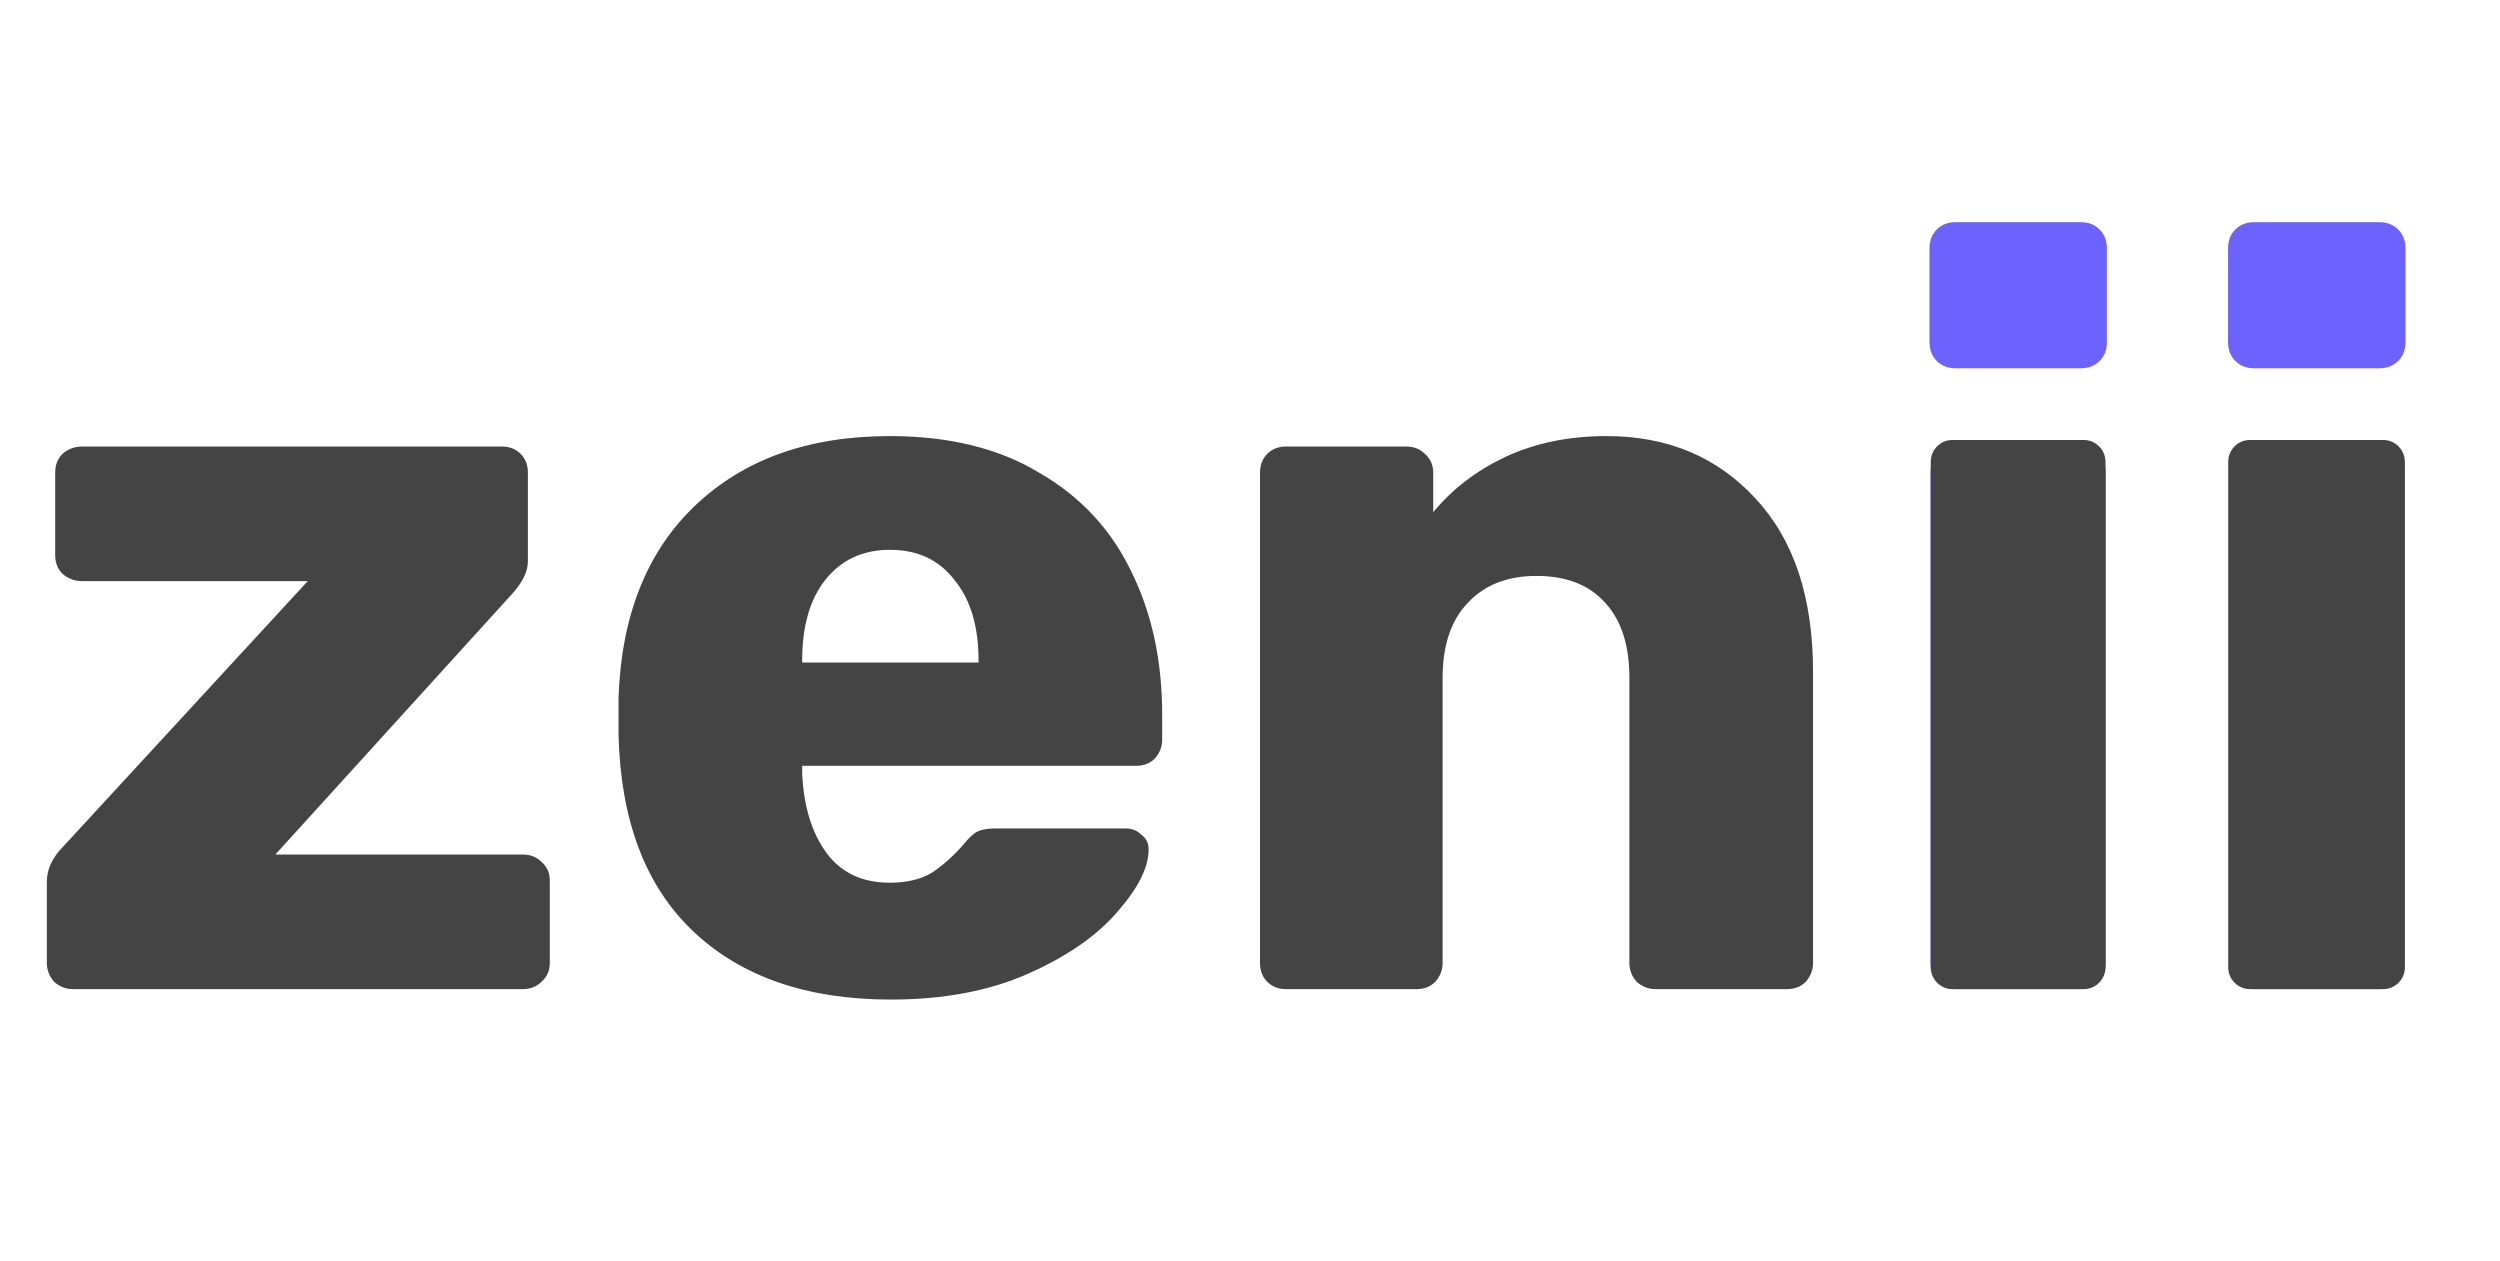
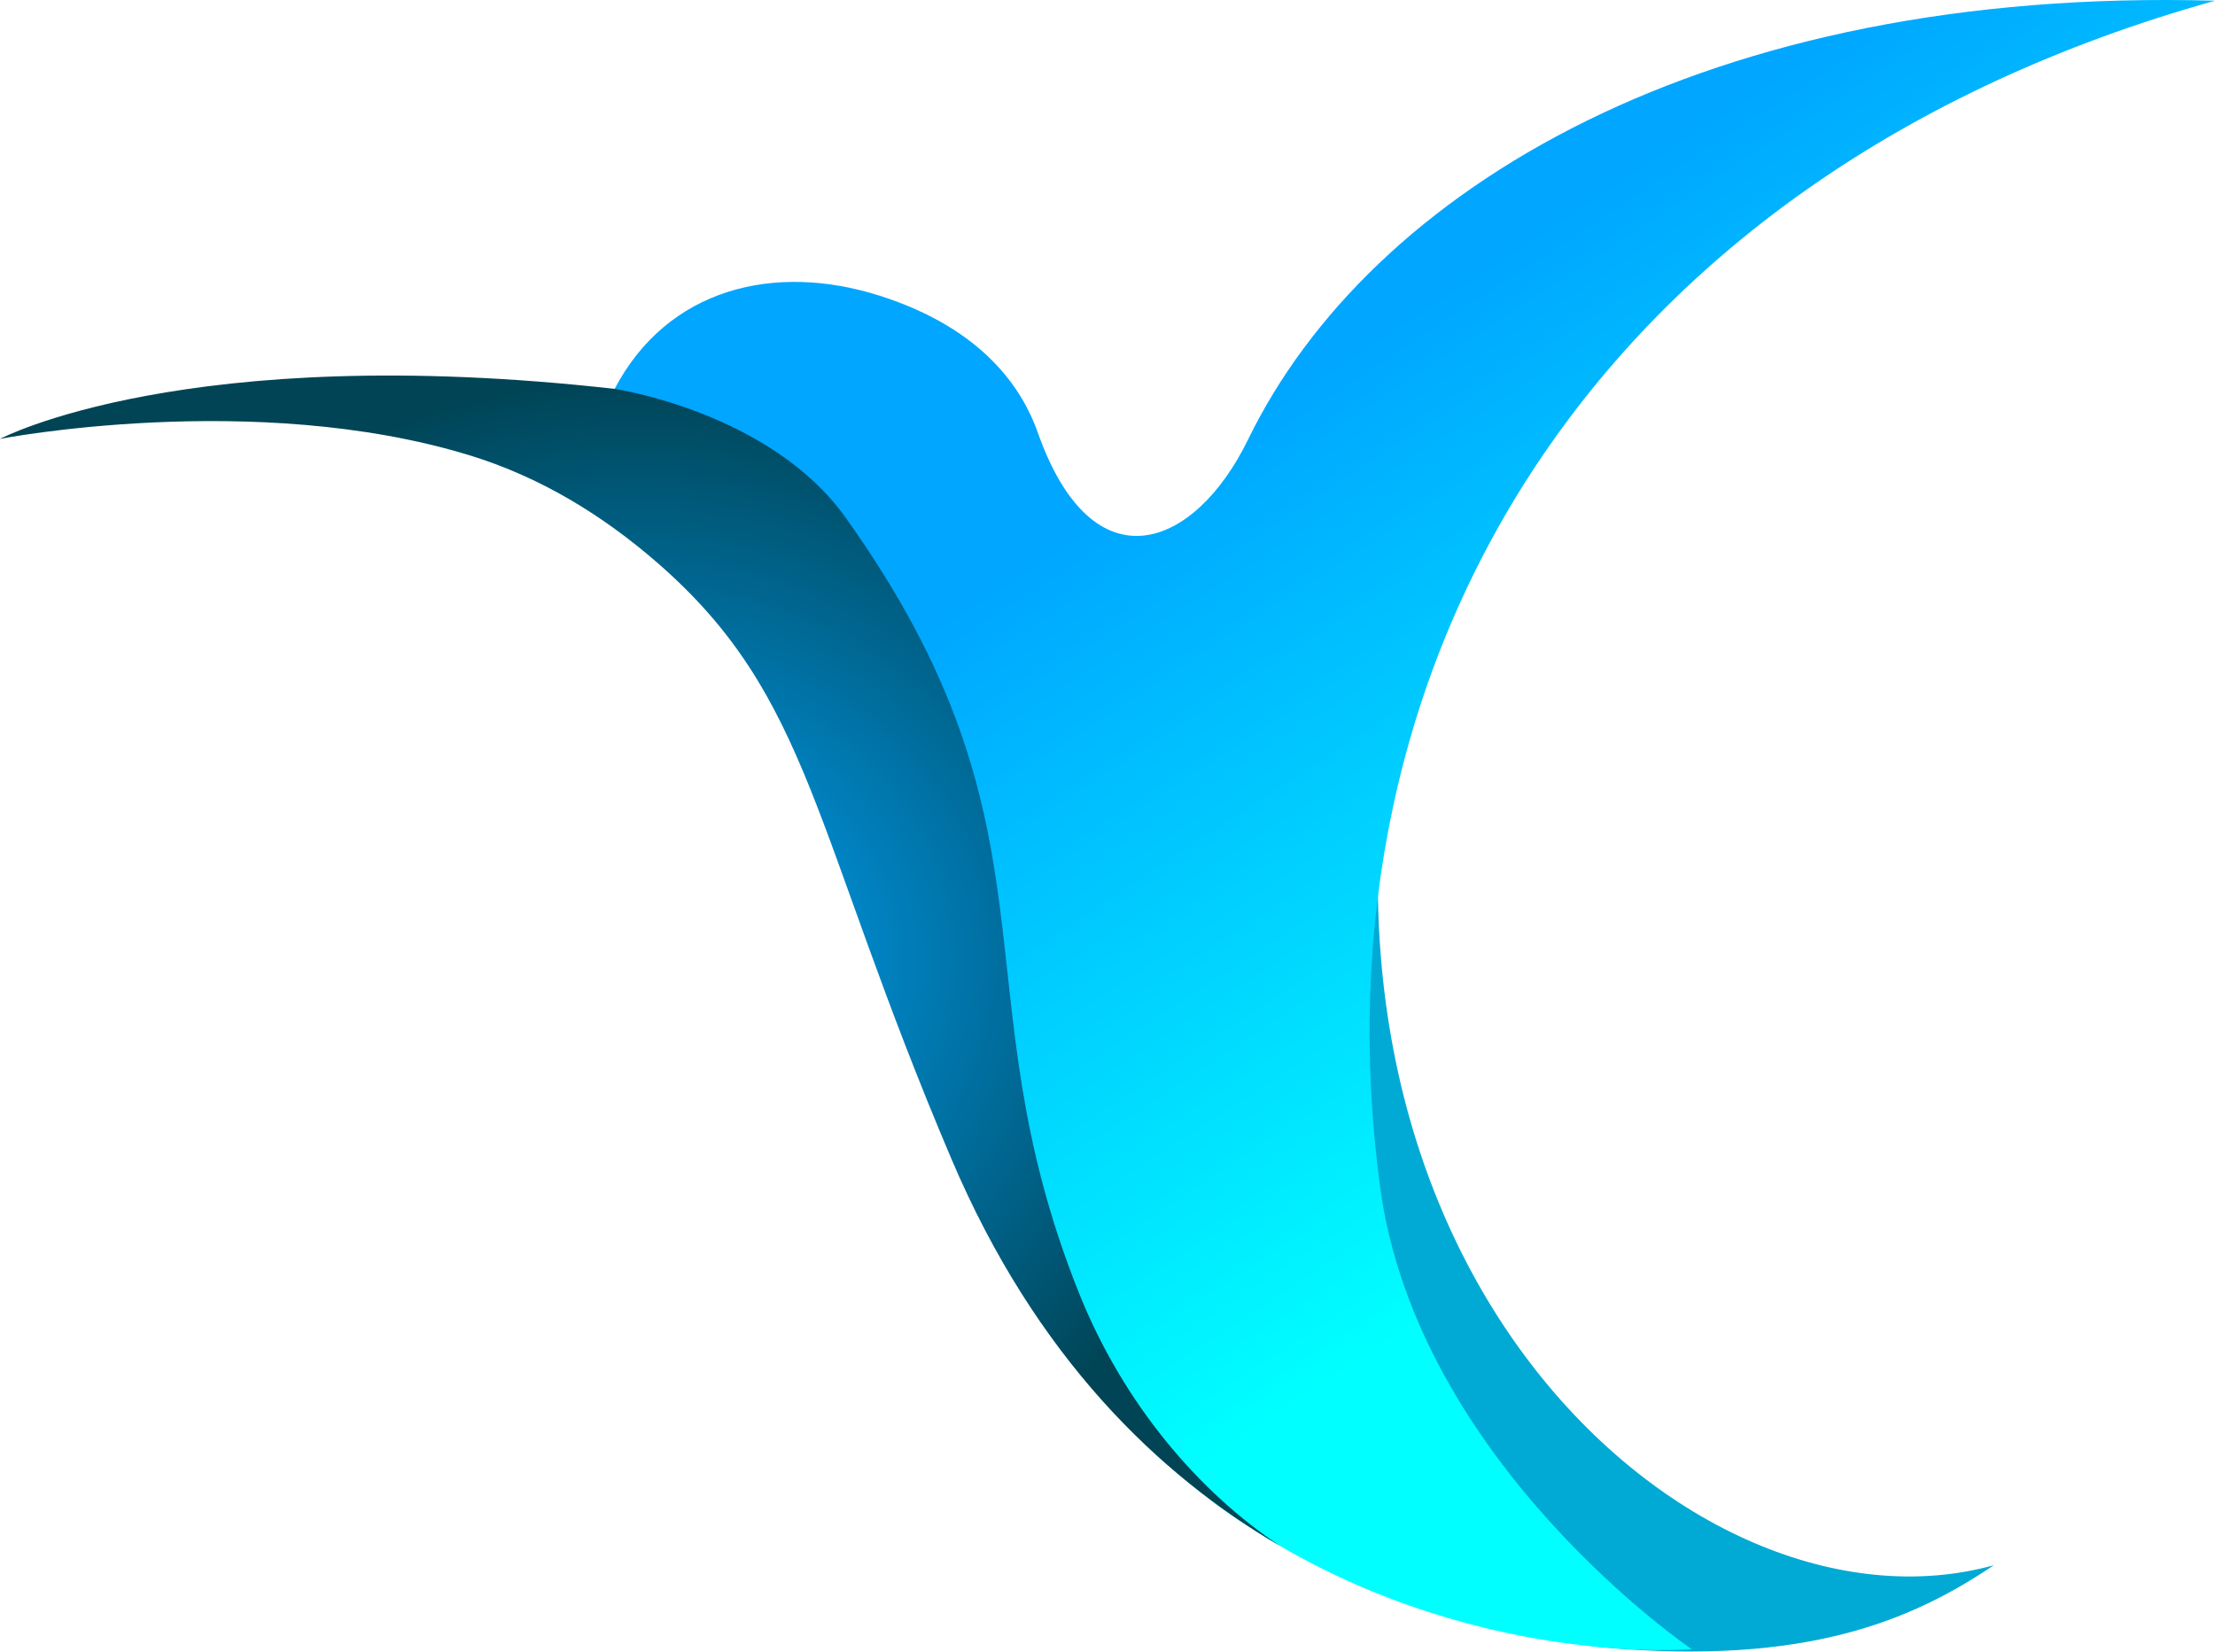
- <svg xmlns="http://www.w3.org/2000/svg" width="115" height="58" viewBox="0 0 115 58" fill="none">
-   <path d="M3.355 45.5C3.035 45.5 2.747 45.388 2.491 45.164C2.267 44.908 2.155 44.62 2.155 44.3V40.556C2.155 39.98 2.411 39.436 2.923 38.924L14.155 26.732H3.787C3.435 26.732 3.131 26.62 2.875 26.396C2.651 26.172 2.539 25.884 2.539 25.532V21.74C2.539 21.388 2.651 21.1 2.875 20.876C3.131 20.652 3.435 20.54 3.787 20.54H23.083C23.435 20.54 23.723 20.652 23.947 20.876C24.171 21.1 24.283 21.388 24.283 21.74V25.82C24.283 26.268 24.059 26.748 23.611 27.26L12.667 39.308H24.043C24.395 39.308 24.683 39.42 24.907 39.644C25.163 39.868 25.291 40.156 25.291 40.508V44.3C25.291 44.652 25.163 44.94 24.907 45.164C24.683 45.388 24.395 45.5 24.043 45.5H3.355ZM40.98 45.98C37.14 45.98 34.116 44.94 31.908 42.86C29.7 40.78 28.548 37.756 28.452 33.788V32.108C28.58 28.332 29.748 25.388 31.956 23.276C34.196 21.132 37.188 20.06 40.932 20.06C43.652 20.06 45.94 20.62 47.796 21.74C49.684 22.828 51.092 24.332 52.02 26.252C52.98 28.172 53.46 30.38 53.46 32.876V34.028C53.46 34.348 53.348 34.636 53.124 34.892C52.9 35.116 52.612 35.228 52.26 35.228H36.9V35.564C36.964 37.068 37.332 38.284 38.004 39.212C38.676 40.14 39.652 40.604 40.932 40.604C41.732 40.604 42.388 40.444 42.9 40.124C43.412 39.772 43.876 39.356 44.292 38.876C44.58 38.524 44.804 38.316 44.964 38.252C45.156 38.156 45.444 38.108 45.828 38.108H51.78C52.068 38.108 52.308 38.204 52.5 38.396C52.724 38.556 52.836 38.78 52.836 39.068C52.836 39.9 52.356 40.86 51.396 41.948C50.468 43.036 49.108 43.98 47.316 44.78C45.524 45.58 43.412 45.98 40.98 45.98ZM45.012 30.476V30.38C45.012 28.812 44.644 27.58 43.908 26.684C43.204 25.756 42.212 25.292 40.932 25.292C39.684 25.292 38.692 25.756 37.956 26.684C37.252 27.58 36.9 28.812 36.9 30.38V30.476H45.012ZM59.16 45.5C58.808 45.5 58.52 45.388 58.296 45.164C58.072 44.94 57.96 44.652 57.96 44.3V21.74C57.96 21.388 58.072 21.1 58.296 20.876C58.52 20.652 58.808 20.54 59.16 20.54H64.68C65.032 20.54 65.32 20.652 65.544 20.876C65.8 21.1 65.928 21.388 65.928 21.74V23.564C66.792 22.508 67.896 21.66 69.24 21.02C70.616 20.38 72.168 20.06 73.896 20.06C76.712 20.06 79 21.02 80.76 22.94C82.52 24.828 83.4 27.484 83.4 30.908V44.3C83.4 44.62 83.288 44.908 83.064 45.164C82.84 45.388 82.552 45.5 82.2 45.5H76.152C75.832 45.5 75.544 45.388 75.288 45.164C75.064 44.908 74.952 44.62 74.952 44.3V31.196C74.952 29.692 74.584 28.54 73.848 27.74C73.112 26.908 72.056 26.492 70.68 26.492C69.336 26.492 68.28 26.908 67.512 27.74C66.744 28.54 66.36 29.692 66.36 31.196V44.3C66.36 44.62 66.248 44.908 66.024 45.164C65.8 45.388 65.512 45.5 65.16 45.5H59.16Z" fill="#444444" />
-   <path d="M89.956 16.94C89.604 16.94 89.316 16.828 89.092 16.604C88.868 16.38 88.756 16.092 88.756 15.74V11.42C88.756 11.068 88.868 10.78 89.092 10.556C89.316 10.332 89.604 10.22 89.956 10.22H95.716C96.068 10.22 96.356 10.332 96.58 10.556C96.804 10.78 96.916 11.068 96.916 11.42V15.74C96.916 16.092 96.804 16.38 96.58 16.604C96.356 16.828 96.068 16.94 95.716 16.94H89.956ZM90.004 45.5C89.652 45.5 89.364 45.388 89.14 45.164C88.916 44.94 88.804 44.652 88.804 44.3V21.74C88.804 21.388 88.916 21.1 89.14 20.876C89.364 20.652 89.652 20.54 90.004 20.54H95.668C96.02 20.54 96.308 20.652 96.532 20.876C96.756 21.1 96.868 21.388 96.868 21.74V44.3C96.868 44.62 96.756 44.908 96.532 45.164C96.308 45.388 96.02 45.5 95.668 45.5H90.004ZM103.69 16.94C103.338 16.94 103.05 16.828 102.826 16.604C102.602 16.38 102.49 16.092 102.49 15.74V11.42C102.49 11.068 102.602 10.78 102.826 10.556C103.05 10.332 103.338 10.22 103.69 10.22H109.45C109.802 10.22 110.09 10.332 110.314 10.556C110.538 10.78 110.65 11.068 110.65 11.42V15.74C110.65 16.092 110.538 16.38 110.314 16.604C110.09 16.828 109.802 16.94 109.45 16.94H103.69ZM103.738 45.5C103.386 45.5 103.098 45.388 102.874 45.164C102.65 44.94 102.538 44.652 102.538 44.3V21.74C102.538 21.388 102.65 21.1 102.874 20.876C103.098 20.652 103.386 20.54 103.738 20.54H109.402C109.754 20.54 110.042 20.652 110.266 20.876C110.49 21.1 110.602 21.388 110.602 21.74V44.3C110.602 44.62 110.49 44.908 110.266 45.164C110.042 45.388 109.754 45.5 109.402 45.5H103.738Z" fill="#6C63FF" />
-   <rect x="88.815" y="20.239" width="8.037" height="25.261" rx="1" fill="#444444" />
-   <rect x="102.498" y="20.239" width="8.127" height="25.261" rx="1" fill="#444444" />
+ <svg xmlns="http://www.w3.org/2000/svg" xmlns:xlink="http://www.w3.org/1999/xlink" width="77.771" height="58" viewBox="0 0 77.771 58" fill="none" version="1.1" id="svg10">
+   <defs id="defs14">
+     <clipPath id="clip2">
+       <path d="M 397,247 H 508 V 383 H 397 Z m 0,0" id="path5" />
+     </clipPath>
+     <clipPath id="clip3">
+       <path d="m 430.695,248.316 c 2.707,-11.109 -32.727,58.438 -32.727,58.438 0,0 19.969,71.941 58.133,75.34 26.367,2.348 40.207,-3.457 51.059,-10.773 -39.551,11 -96.602,-40.324 -76.465,-123.004 z m 0,0" id="path8" />
+     </clipPath>
+     <clipPath id="clip4">
+       <path d="m 430.695,248.316 c 2.707,-11.109 -32.727,58.438 -32.727,58.438 0,0 19.969,71.941 58.133,75.34 26.367,2.348 40.207,-3.457 51.059,-10.773 -39.551,11 -96.602,-40.324 -76.465,-123.004" id="path11" />
+     </clipPath>
+     <linearGradient xlink:href="#linearGradient2676-4-7" id="linearGradient2680" x1="326.605" y1="274.406" x2="388.238" y2="368.428" gradientUnits="userSpaceOnUse" />
+     <linearGradient id="linearGradient2676-4-7">
+       <stop style="stop-color:#00a6ff;stop-opacity:1" offset="0" id="stop2672" />
+       <stop style="stop-color:#00ffff;stop-opacity:1" offset="1" id="stop2674" />
+     </linearGradient>
+     <clipPath id="clip5">
+       <path d="M 326,166 H 537 V 383 H 326 Z m 0,0" id="path287" />
+     </clipPath>
+     <clipPath id="clip6">
+       <path d="m 326.605,217.293 c 6.914,-13.164 20.906,-16.598 34.734,-12.188 13.691,4.367 18.711,12.383 20.656,17.891 7.203,20.406 20.539,15.289 27.527,0.941 C 425.5,191.141 469.5,164.602 536.109,166.465 454.207,189.367 417.676,253.688 426.805,321.742 c 4.855,36.223 40.805,60.578 40.805,60.578 0,0 -29.531,2.574 -58.102,-16.117 -49.148,-30.98 -44.438,-124.605 -82.902,-148.91 z m 0,0" id="path290" />
+     </clipPath>
+     <clipPath id="clip7">
+       <path d="m 326.605,217.293 c 6.914,-13.164 20.906,-16.598 34.734,-12.188 13.691,4.367 18.711,12.383 20.656,17.891 7.203,20.406 20.539,15.289 27.527,0.941 C 425.5,191.141 469.5,164.602 536.109,166.465 454.207,189.367 417.676,253.688 426.805,321.742 c 4.855,36.223 40.805,60.578 40.805,60.578 0,0 -29.531,2.574 -58.102,-16.117 -49.148,-30.98 -44.438,-124.605 -82.902,-148.91" id="path293" />
+     </clipPath>
+     <radialGradient xlink:href="#linearGradient15630-3-3" id="radialGradient15619" cx="329.945" cy="292.18" fx="329.945" fy="292.18" r="83.801" gradientTransform="matrix(1,0,0,0.9144662,0,24.99122)" gradientUnits="userSpaceOnUse" />
+     <linearGradient id="linearGradient15630-3-3">
+       <stop style="stop-color:#00a6ff;stop-opacity:1" offset="0" id="stop15626" />
+       <stop style="stop-color:#004455;stop-opacity:1" offset="1" id="stop15628" />
+     </linearGradient>
+     <clipPath id="clip8">
+       <path d="M 246,215 H 414 V 369 H 246 Z m 0,0" id="path741" />
+     </clipPath>
+     <radialGradient xlink:href="#linearGradient15630-3-3" id="radialGradient1617" gradientUnits="userSpaceOnUse" gradientTransform="matrix(1,0,0,0.9144662,0,24.99122)" cx="329.945" cy="292.18" fx="329.945" fy="292.18" r="83.801" />
+     <clipPath id="clip9">
+       <path d="m 246.145,223.84 c 0,0 33.301,-6.461 61.414,2.133 9.258,2.828 17.449,7.82 24.707,14.145 20.152,17.566 20.137,35.012 38.461,78.078 11,25.852 27.094,41.344 43.02,50.617 -10.469,-6.918 -20.5,-18.477 -26.359,-33.145 -16.086,-40.242 -1.328,-60.555 -30.547,-101.523 -9.867,-13.836 -30.234,-16.852 -30.234,-16.852 -56.156,-6.32 -80.461,6.547 -80.461,6.547 z m 0,0" id="path744" />
+     </clipPath>
+     <radialGradient xlink:href="#linearGradient15630-3-3" id="radialGradient1615" gradientUnits="userSpaceOnUse" gradientTransform="matrix(1,0,0,0.9144662,0,24.99122)" cx="329.945" cy="292.18" fx="329.945" fy="292.18" r="83.801" />
+     <clipPath id="clip10">
+       <path d="m 246.145,223.84 c 0,0 33.301,-6.461 61.414,2.133 9.258,2.828 17.449,7.82 24.707,14.145 20.152,17.566 20.137,35.012 38.461,78.078 11,25.852 27.094,41.344 43.02,50.617 -10.469,-6.918 -20.5,-18.477 -26.359,-33.145 -16.086,-40.242 -1.328,-60.555 -30.547,-101.523 -9.867,-13.836 -30.234,-16.852 -30.234,-16.852 -56.156,-6.32 -80.461,6.547 -80.461,6.547" id="path747" />
+     </clipPath>
+     <radialGradient xlink:href="#linearGradient15630-3-3" id="radialGradient1613" gradientUnits="userSpaceOnUse" gradientTransform="matrix(1,0,0,0.9144662,0,24.99122)" cx="329.945" cy="292.18" fx="329.945" fy="292.18" r="83.801" />
+     <clipPath id="clip11">
+       <path d="m 423,373 h 3 v 2 h -3 z m 0,0" id="path941" />
+     </clipPath>
+     <clipPath id="clip12">
+       <path d="m 425.578,374.664 c -0.438,-0.227 -0.984,-0.465 -1.664,-0.703 0.555,0.242 1.109,0.477 1.664,0.703 z m 0,0" id="path944" />
+     </clipPath>
+     <clipPath id="clip13">
+       <path d="m 425.578,374.664 c -0.438,-0.227 -0.984,-0.465 -1.664,-0.703 0.555,0.242 1.109,0.477 1.664,0.703" id="path947" />
+     </clipPath>
+     <linearGradient xlink:href="#linearGradient2676-4-7" id="linearGradient144" gradientUnits="userSpaceOnUse" x1="326.605" y1="274.406" x2="388.238" y2="368.428" />
+     <linearGradient xlink:href="#linearGradient2676-4-7" id="linearGradient146" gradientUnits="userSpaceOnUse" x1="326.605" y1="274.406" x2="388.238" y2="368.428" />
+     <linearGradient xlink:href="#linearGradient2676-4-7" id="linearGradient148" gradientUnits="userSpaceOnUse" x1="326.605" y1="274.406" x2="388.238" y2="368.428" />
+   </defs>
+   <g id="g182" transform="matrix(0.1555417,0,0,0.1555417,33.16521,34.5656)">
+     <g clip-path="url(#clip2)" clip-rule="nonzero" id="g976" transform="matrix(1.724347,0,0,1.724347,-637.6626,-509.111)" style="fill:#00aad4">
+       <g clip-path="url(#clip3)" clip-rule="nonzero" id="g974" style="fill:#00aad4">
+         <g clip-path="url(#clip4)" clip-rule="nonzero" id="g972" style="fill:#00aad4">
+           <path style="fill:#00aad4;fill-rule:nonzero;stroke:none" d="M 377.207,240.195 400.184,399.836 527.922,381.453 504.945,221.812 Z m 0,0" id="path970" />
+         </g>
+       </g>
+     </g>
+     <g clip-path="url(#clip5)" clip-rule="nonzero" id="g984" transform="matrix(1.724347,0,0,1.724347,-637.6626,-509.111)" style="fill:url(#linearGradient2680);fill-opacity:1">
+       <g clip-path="url(#clip6)" clip-rule="nonzero" id="g982" style="fill:url(#linearGradient148);fill-opacity:1">
+         <g clip-path="url(#clip7)" clip-rule="nonzero" id="g980" style="fill:url(#linearGradient146);fill-opacity:1">
+           <path style="fill:url(#linearGradient144);fill-opacity:1;fill-rule:nonzero;stroke:none" d="M 587.84,177.504 338.875,115.406 l -64,256.586 248.965,62.098 z m 0,0" id="path978" />
+         </g>
+       </g>
+     </g>
+     <g clip-path="url(#clip8)" clip-rule="nonzero" id="g992" transform="matrix(1.724347,0,0,1.724347,-637.6626,-509.111)" style="fill:url(#radialGradient15619);fill-opacity:1">
+       <g clip-path="url(#clip9)" clip-rule="nonzero" id="g990" style="fill:url(#radialGradient1617);fill-opacity:1">
+         <g clip-path="url(#clip10)" clip-rule="nonzero" id="g988" style="fill:url(#radialGradient1615);fill-opacity:1">
+           <path style="fill:url(#radialGradient1613);fill-opacity:1;fill-rule:nonzero;stroke:none" d="m 387.09,149.68 -198.672,86.395 84.383,194.031 198.668,-86.395 z m 0,0" id="path986" />
+         </g>
+       </g>
+     </g>
+     <g clip-path="url(#clip11)" clip-rule="nonzero" id="g1000" transform="matrix(1.724347,0,0,1.724347,-637.6626,-509.111)">
+       <g clip-path="url(#clip12)" clip-rule="nonzero" id="g998">
+         <g clip-path="url(#clip13)" clip-rule="nonzero" id="g996">
+           <path style="fill:#8cc53d;fill-opacity:1;fill-rule:nonzero;stroke:none" d="m 425.312,373.352 -1.656,0.719 0.523,1.203 1.656,-0.723 z m 0,0" id="path994" />
+         </g>
+       </g>
+     </g>
+   </g>
</svg>
